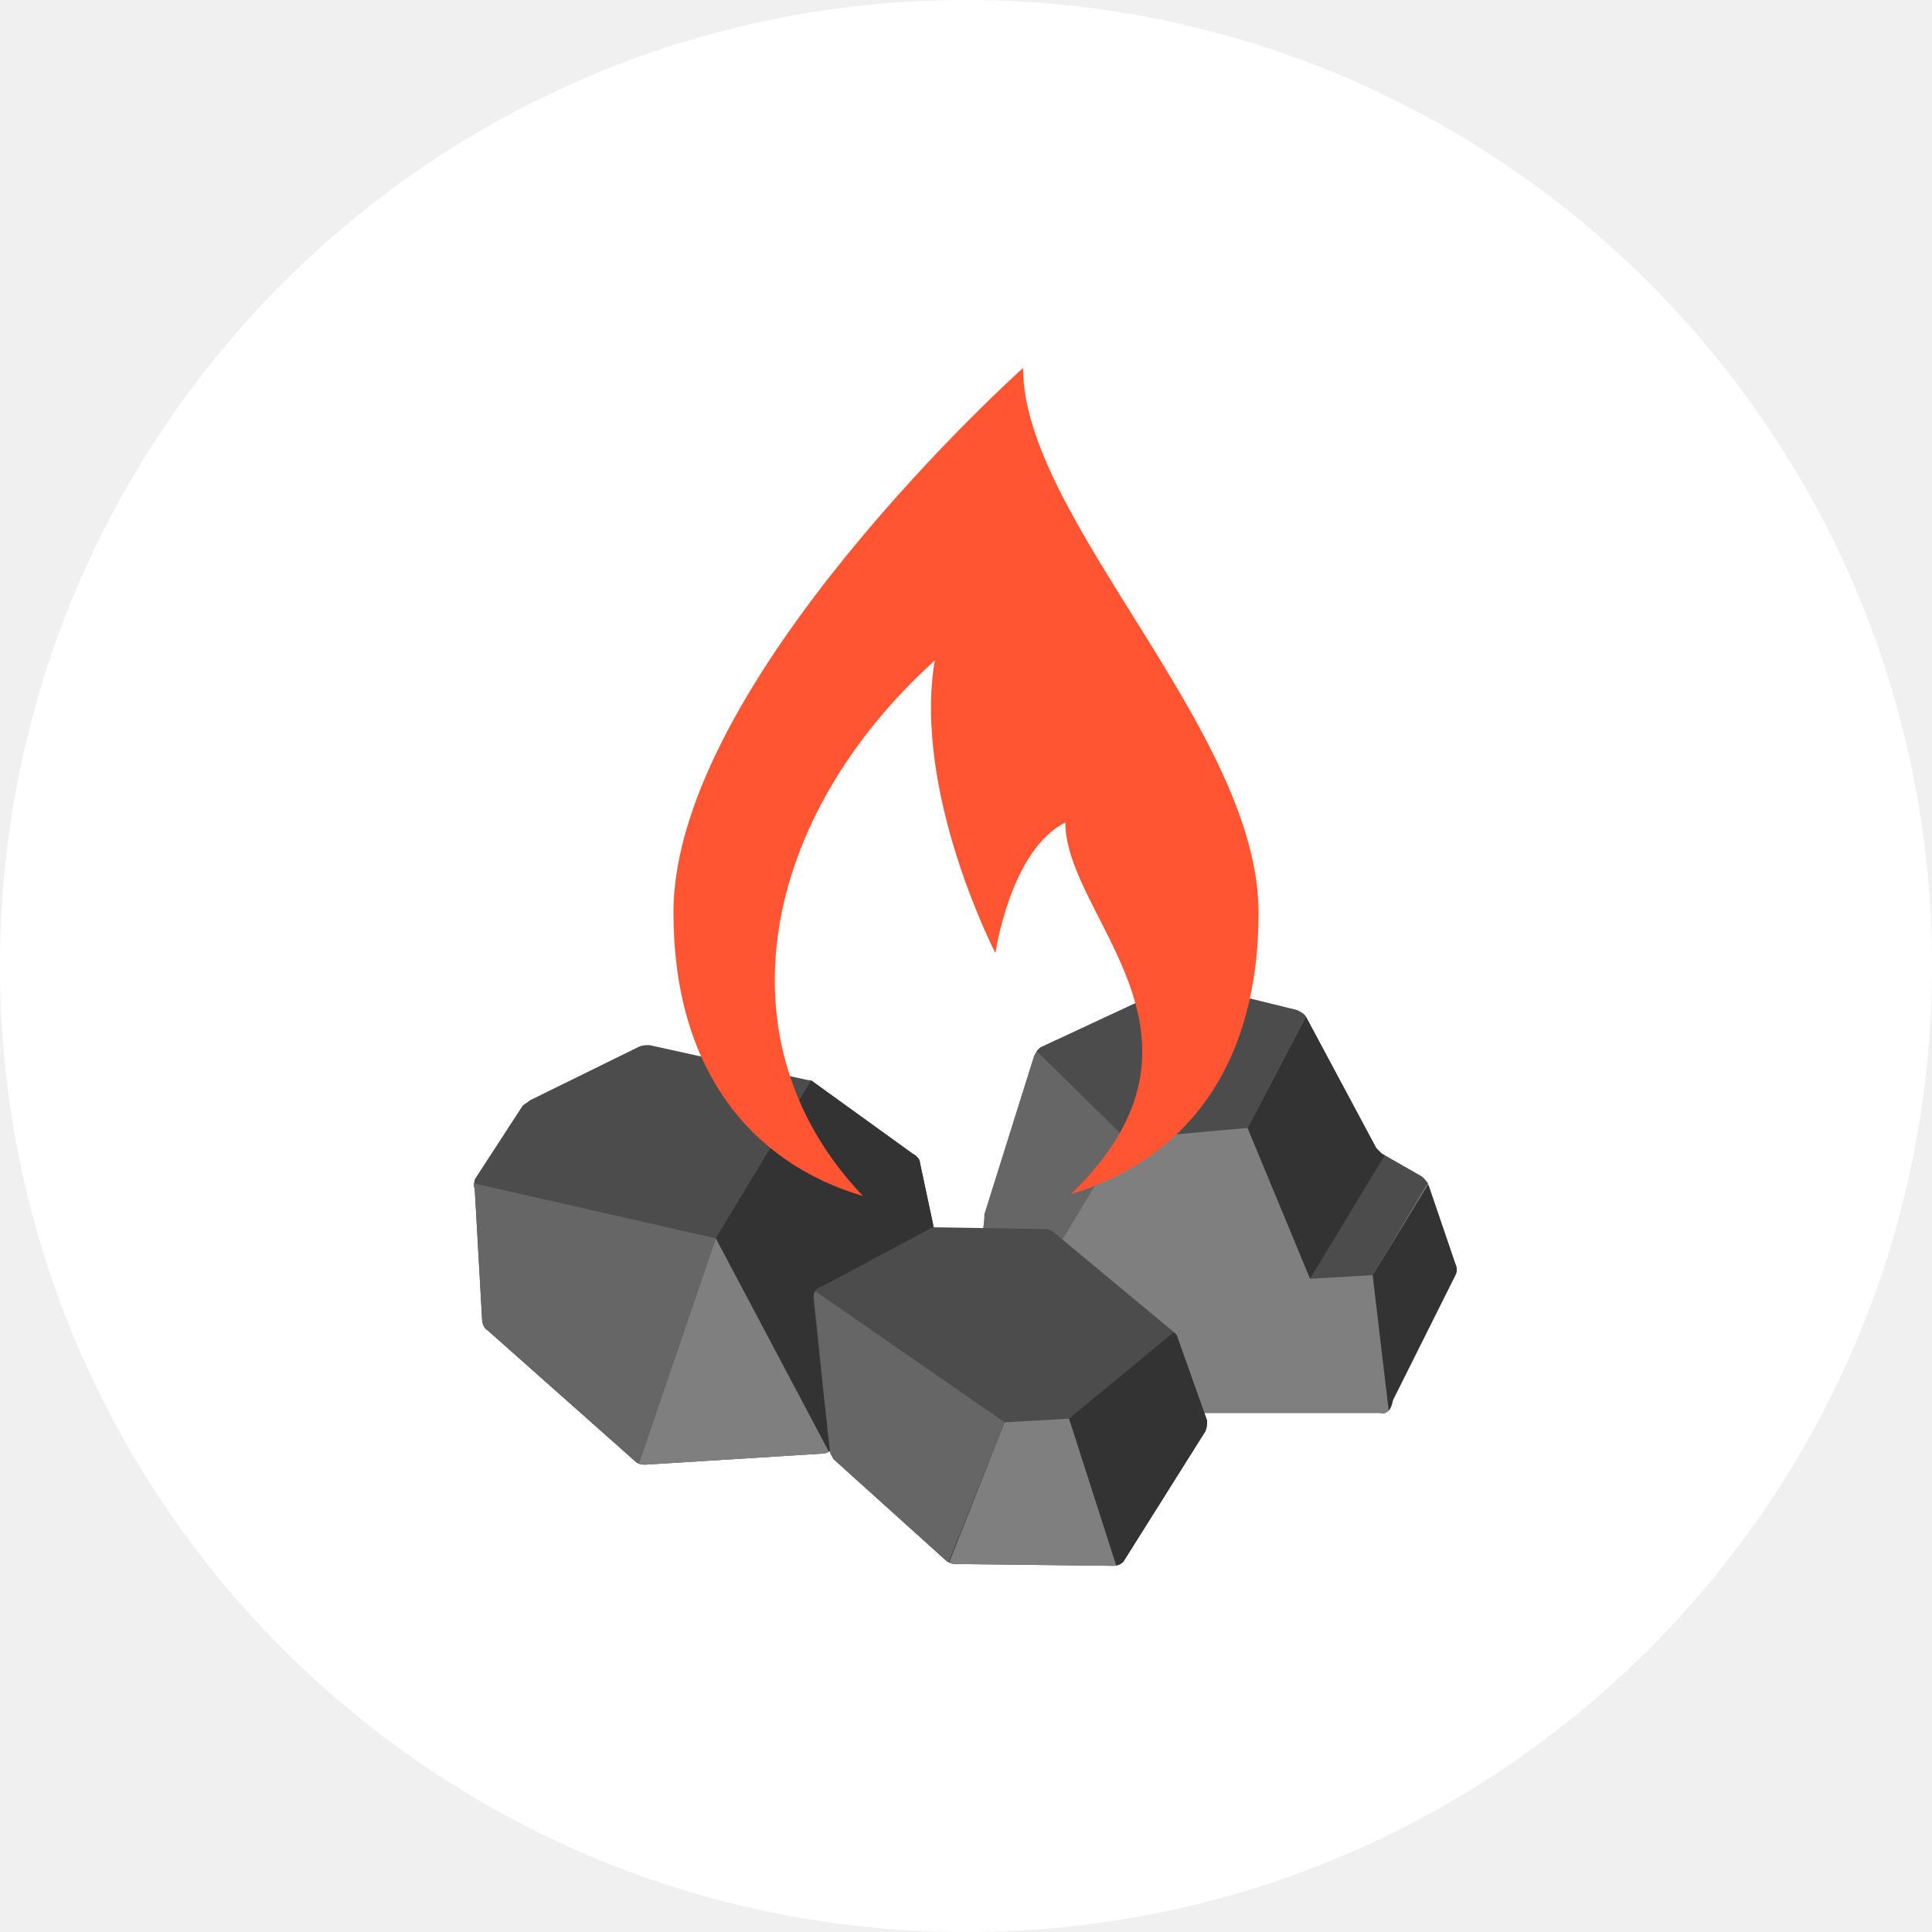
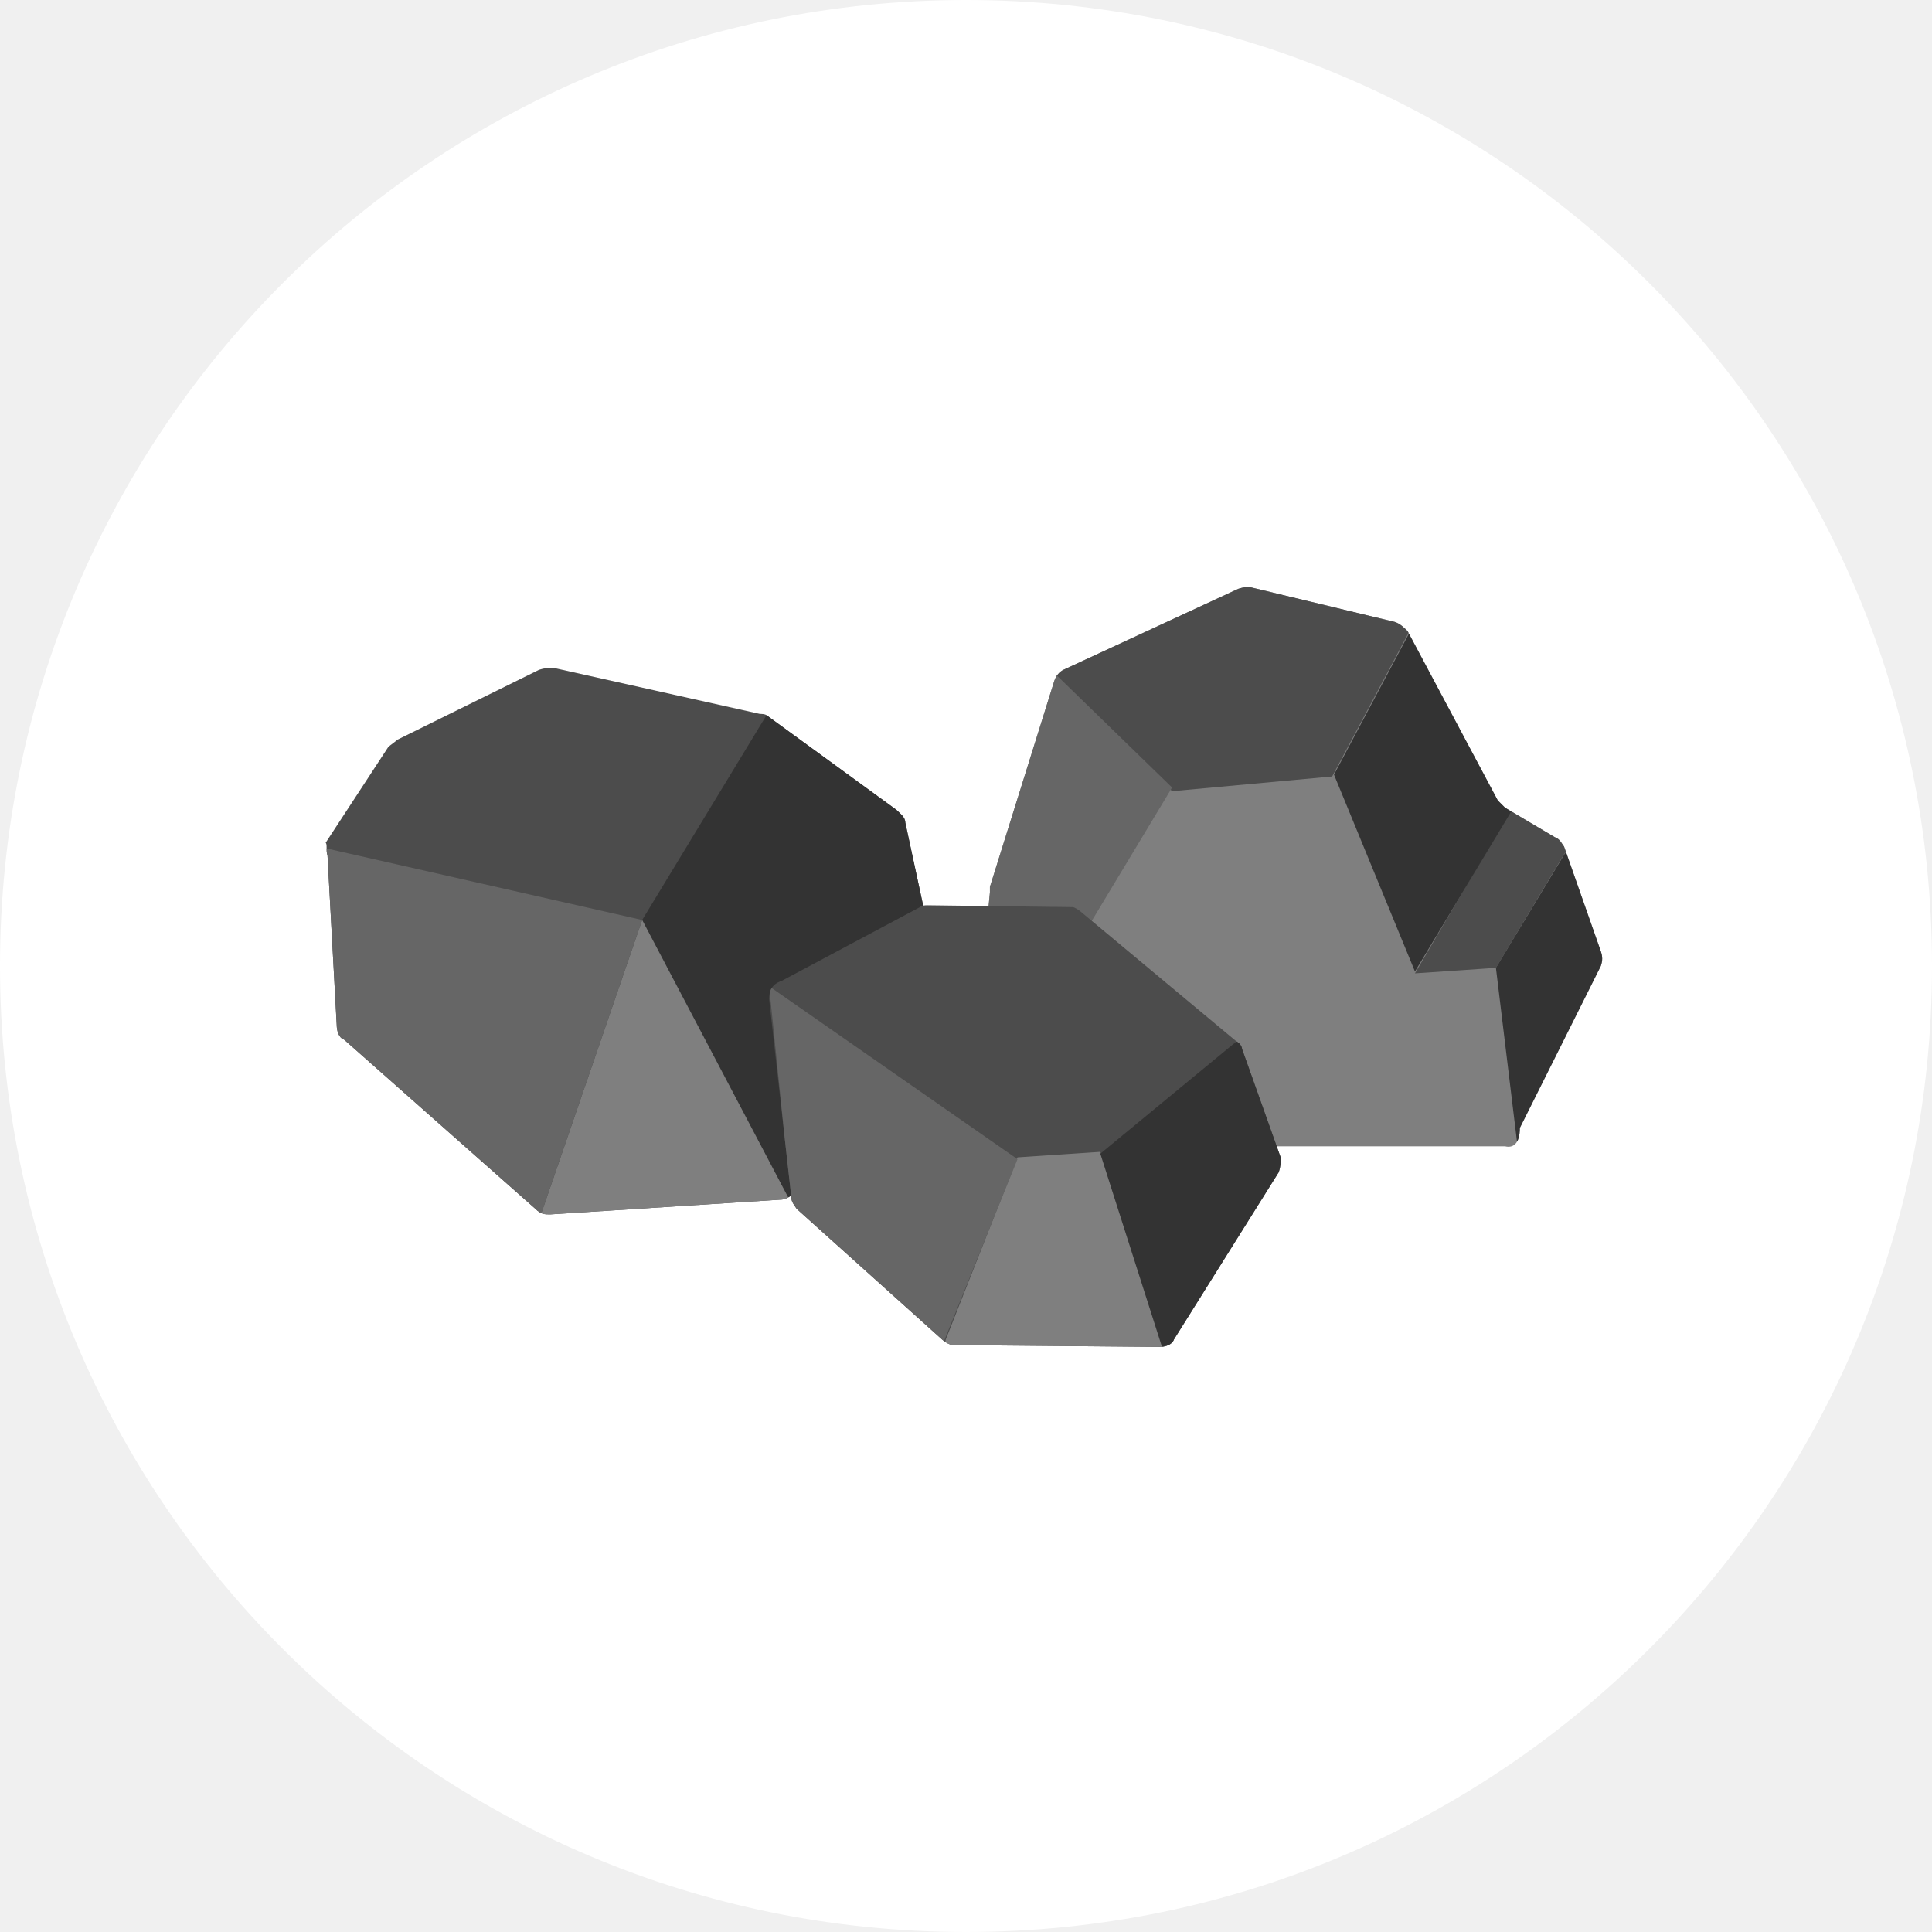
<svg xmlns="http://www.w3.org/2000/svg" xmlns:xlink="http://www.w3.org/1999/xlink" version="1.1" id="icon_1_" x="0px" y="0px" viewBox="0 0 105 105" style="enable-background:new 0 0 105 105;" xml:space="preserve">
  <style type="text/css">
	.st0{fill:#FFFFFF;}
	.st1{fill:#7F7F7F;}
	.st2{clip-path:url(#SVGID_2_);fill:#4C4C4C;}
	.st3{clip-path:url(#SVGID_4_);fill:#333333;}
	.st4{clip-path:url(#SVGID_6_);fill:#4C4C4C;}
	.st5{clip-path:url(#SVGID_8_);fill:#666666;}
	.st6{clip-path:url(#SVGID_10_);fill:#333333;}
	.st7{fill:#4C4C4C;}
	.st8{clip-path:url(#SVGID_12_);fill:#333333;}
	.st9{clip-path:url(#SVGID_14_);fill:#7F7F7F;}
	.st10{clip-path:url(#SVGID_16_);fill:#666666;}
	.st11{clip-path:url(#SVGID_18_);fill:#7F7F7F;}
	.st12{clip-path:url(#SVGID_20_);fill:#333333;}
	.st13{clip-path:url(#SVGID_22_);fill:#666666;}
- 	.st14{fill:#FF5533;}
</style>
  <circle id="ellipse" class="st0" cx="52.5" cy="52.5" r="52.5" />
  <g>
-     <path id="Path_159_1_" class="st1" d="M75,76.8H59.1c-0.2,0-0.4-0.1-0.5-0.2l-5.3-4.9C53.1,71.5,53,71.3,53,71l0.5-4.8   c0-0.1,0-0.1,0-0.2l2.7-8.6c0.1-0.2,0.2-0.4,0.4-0.5l7.3-3.4c0.2-0.1,0.4-0.1,0.5-0.1l6.1,1.5c0.2,0.1,0.4,0.2,0.5,0.4l3.8,7.1   c0.1,0.1,0.2,0.2,0.3,0.3l2.1,1.2c0.2,0.1,0.3,0.3,0.4,0.4l1.5,4.4c0.1,0.2,0.1,0.4,0,0.6l-3.4,6.8C75.6,76.7,75.3,76.9,75,76.8z" />
+     <path id="Path_159_1_" class="st1" d="M81.8,62.3H61.1c-0.3,0-0.5-0.1-0.6-0.3l-6.9-6.4c-0.3-0.3-0.4-0.5-0.4-0.9l0.6-6.2   c0-0.1,0-0.1,0-0.3l3.5-11.2c0.1-0.3,0.3-0.5,0.5-0.6l9.5-4.4c0.3-0.1,0.5-0.1,0.6-0.1l7.9,1.9c0.3,0.1,0.5,0.3,0.7,0.5l4.9,9.2   c0.1,0.1,0.3,0.3,0.4,0.4l2.7,1.6c0.3,0.1,0.4,0.4,0.5,0.5l2,5.7c0.1,0.3,0.1,0.5,0,0.8l-4.4,8.8C82.6,62.2,82.2,62.4,81.8,62.3z" />
    <g>
      <g>
-         <defs>
-           <path id="SVGID_1_" d="M75,76.8H59.1c-0.2,0-0.4-0.1-0.5-0.2l-5.3-4.9C53.1,71.5,53,71.3,53,71l0.5-4.8c0-0.1,0-0.1,0-0.2      l2.7-8.6c0.1-0.2,0.2-0.4,0.4-0.5l7.3-3.4c0.2-0.1,0.4-0.1,0.5-0.1l6.1,1.5c0.2,0.1,0.4,0.2,0.5,0.4l3.8,7.1      c0.1,0.1,0.2,0.2,0.3,0.3l2.1,1.2c0.2,0.1,0.3,0.3,0.4,0.4l1.5,4.4c0.1,0.2,0.1,0.4,0,0.6l-3.4,6.8C75.6,76.7,75.3,76.9,75,76.8      z" />
-         </defs>
-         <clipPath id="SVGID_2_">
-           <use xlink:href="#SVGID_1_" style="overflow:visible;" />
-         </clipPath>
-         <path id="Path_160_1_" class="st2" d="M77.6,64.3l-3,5l-3.4,0.2l3.9-6.7l1.9-2.9l2.2,0.9L77.6,64.3z" />
+         <g>
+           <defs>
+             <path id="SVGID_1_" d="M81.8,62.3H61.1c-0.3,0-0.5-0.1-0.6-0.3l-6.9-6.4c-0.3-0.3-0.4-0.5-0.4-0.9l0.6-6.2c0-0.1,0-0.1,0-0.3       l3.5-11.2c0.1-0.3,0.3-0.5,0.5-0.6l9.5-4.4c0.3-0.1,0.5-0.1,0.6-0.1l7.9,1.9c0.3,0.1,0.5,0.3,0.7,0.5l4.9,9.2       c0.1,0.1,0.3,0.3,0.4,0.4l2.7,1.6c0.3,0.1,0.4,0.4,0.5,0.5l2,5.7c0.1,0.3,0.1,0.5,0,0.8l-4.4,8.8       C82.6,62.2,82.2,62.4,81.8,62.3z" />
+           </defs>
+           <clipPath id="SVGID_2_">
+             <use xlink:href="#SVGID_1_" style="overflow:visible;" />
+           </clipPath>
+           <path id="Path_160_1_" class="st2" d="M85.2,46.1l-3.9,6.5l-4.4,0.3l5.1-8.7l2.5-3.8l2.9,1.2L85.2,46.1z" />
+         </g>
      </g>
      <g>
-         <defs>
-           <path id="SVGID_3_" d="M75,76.8H59.1c-0.2,0-0.4-0.1-0.5-0.2l-5.3-4.9C53.1,71.5,53,71.3,53,71l0.5-4.8c0-0.1,0-0.1,0-0.2      l2.7-8.6c0.1-0.2,0.2-0.4,0.4-0.5l7.3-3.4c0.2-0.1,0.4-0.1,0.5-0.1l6.1,1.5c0.2,0.1,0.4,0.2,0.5,0.4l3.8,7.1      c0.1,0.1,0.2,0.2,0.3,0.3l2.1,1.2c0.2,0.1,0.3,0.3,0.4,0.4l1.5,4.4c0.1,0.2,0.1,0.4,0,0.6l-3.4,6.8C75.6,76.7,75.3,76.9,75,76.8      z" />
-         </defs>
-         <clipPath id="SVGID_4_">
-           <use xlink:href="#SVGID_3_" style="overflow:visible;" />
-         </clipPath>
-         <path id="Path_161_1_" class="st3" d="M71.2,69.5l-3.4-8.2l3.2-6.1l2.2-1.4l3.5,6.6L71.2,69.5z" />
+         <g>
+           <defs>
+             <path id="SVGID_3_" d="M81.8,62.3H61.1c-0.3,0-0.5-0.1-0.6-0.3l-6.9-6.4c-0.3-0.3-0.4-0.5-0.4-0.9l0.6-6.2c0-0.1,0-0.1,0-0.3       l3.5-11.2c0.1-0.3,0.3-0.5,0.5-0.6l9.5-4.4c0.3-0.1,0.5-0.1,0.6-0.1l7.9,1.9c0.3,0.1,0.5,0.3,0.7,0.5l4.9,9.2       c0.1,0.1,0.3,0.3,0.4,0.4l2.7,1.6c0.3,0.1,0.4,0.4,0.5,0.5l2,5.7c0.1,0.3,0.1,0.5,0,0.8l-4.4,8.8       C82.6,62.2,82.2,62.4,81.8,62.3z" />
+           </defs>
+           <clipPath id="SVGID_4_">
+             <use xlink:href="#SVGID_3_" style="overflow:visible;" />
+           </clipPath>
+           <path id="Path_161_1_" class="st3" d="M76.9,52.8l-4.4-10.7l4.2-7.9l2.9-1.8L84,41L76.9,52.8z" />
+         </g>
      </g>
      <g>
-         <defs>
-           <path id="SVGID_5_" d="M75,76.8H59.1c-0.2,0-0.4-0.1-0.5-0.2l-5.3-4.9C53.1,71.5,53,71.3,53,71l0.5-4.8c0-0.1,0-0.1,0-0.2      l2.7-8.6c0.1-0.2,0.2-0.4,0.4-0.5l7.3-3.4c0.2-0.1,0.4-0.1,0.5-0.1l6.1,1.5c0.2,0.1,0.4,0.2,0.5,0.4l3.8,7.1      c0.1,0.1,0.2,0.2,0.3,0.3l2.1,1.2c0.2,0.1,0.3,0.3,0.4,0.4l1.5,4.4c0.1,0.2,0.1,0.4,0,0.6l-3.4,6.8C75.6,76.7,75.3,76.9,75,76.8      z" />
-         </defs>
-         <clipPath id="SVGID_6_">
-           <use xlink:href="#SVGID_5_" style="overflow:visible;" />
-         </clipPath>
-         <path id="Path_162_1_" class="st4" d="M67.8,61.3l-6.7,0.6l-4.8-4.7l-2.8-2.8l10.7-3.6l5.5,0.6l2.4,3L71,55.2L67.8,61.3z" />
+         <g>
+           <defs>
+             <path id="SVGID_5_" d="M81.8,62.3H61.1c-0.3,0-0.5-0.1-0.6-0.3l-6.9-6.4c-0.3-0.3-0.4-0.5-0.4-0.9l0.6-6.2c0-0.1,0-0.1,0-0.3       l3.5-11.2c0.1-0.3,0.3-0.5,0.5-0.6l9.5-4.4c0.3-0.1,0.5-0.1,0.6-0.1l7.9,1.9c0.3,0.1,0.5,0.3,0.7,0.5l4.9,9.2       c0.1,0.1,0.3,0.3,0.4,0.4l2.7,1.6c0.3,0.1,0.4,0.4,0.5,0.5l2,5.7c0.1,0.3,0.1,0.5,0,0.8l-4.4,8.8       C82.6,62.2,82.2,62.4,81.8,62.3z" />
+           </defs>
+           <clipPath id="SVGID_6_">
+             <use xlink:href="#SVGID_5_" style="overflow:visible;" />
+           </clipPath>
+           <path id="Path_162_1_" class="st4" d="M72.4,42.2l-8.7,0.8l-6.2-6.1l-3.6-3.6l13.9-4.7l7.1,0.8l3.1,3.9l-1.4,1L72.4,42.2z" />
+         </g>
      </g>
      <g>
-         <defs>
-           <path id="SVGID_7_" d="M75,76.8H59.1c-0.2,0-0.4-0.1-0.5-0.2l-5.3-4.9C53.1,71.5,53,71.3,53,71l0.5-4.8c0-0.1,0-0.1,0-0.2      l2.7-8.6c0.1-0.2,0.2-0.4,0.4-0.5l7.3-3.4c0.2-0.1,0.4-0.1,0.5-0.1l6.1,1.5c0.2,0.1,0.4,0.2,0.5,0.4l3.8,7.1      c0.1,0.1,0.2,0.2,0.3,0.3l2.1,1.2c0.2,0.1,0.3,0.3,0.4,0.4l1.5,4.4c0.1,0.2,0.1,0.4,0,0.6l-3.4,6.8C75.6,76.7,75.3,76.9,75,76.8      z" />
-         </defs>
-         <clipPath id="SVGID_8_">
-           <use xlink:href="#SVGID_7_" style="overflow:visible;" />
-         </clipPath>
-         <path id="Path_163_1_" class="st5" d="M61.1,61.8L57,68.6l1.8,8.3L53,71.5l-2.2-10.3l4.8-4.8L61.1,61.8z" />
+         <g>
+           <defs>
+             <path id="SVGID_7_" d="M81.8,62.3H61.1c-0.3,0-0.5-0.1-0.6-0.3l-6.9-6.4c-0.3-0.3-0.4-0.5-0.4-0.9l0.6-6.2c0-0.1,0-0.1,0-0.3       l3.5-11.2c0.1-0.3,0.3-0.5,0.5-0.6l9.5-4.4c0.3-0.1,0.5-0.1,0.6-0.1l7.9,1.9c0.3,0.1,0.5,0.3,0.7,0.5l4.9,9.2       c0.1,0.1,0.3,0.3,0.4,0.4l2.7,1.6c0.3,0.1,0.4,0.4,0.5,0.5l2,5.7c0.1,0.3,0.1,0.5,0,0.8l-4.4,8.8       C82.6,62.2,82.2,62.4,81.8,62.3z" />
+           </defs>
+           <clipPath id="SVGID_8_">
+             <use xlink:href="#SVGID_7_" style="overflow:visible;" />
+           </clipPath>
+           <path id="Path_163_1_" class="st5" d="M63.7,42.8l-5.3,8.8l2.3,10.8l-7.5-7L50.3,42l6.2-6.2L63.7,42.8z" />
+         </g>
      </g>
      <g>
-         <defs>
-           <path id="SVGID_9_" d="M75,76.8H59.1c-0.2,0-0.4-0.1-0.5-0.2l-5.3-4.9C53.1,71.5,53,71.3,53,71l0.5-4.8c0-0.1,0-0.1,0-0.2      l2.7-8.6c0.1-0.2,0.2-0.4,0.4-0.5l7.3-3.4c0.2-0.1,0.4-0.1,0.5-0.1l6.1,1.5c0.2,0.1,0.4,0.2,0.5,0.4l3.8,7.1      c0.1,0.1,0.2,0.2,0.3,0.3l2.1,1.2c0.2,0.1,0.3,0.3,0.4,0.4l1.5,4.4c0.1,0.2,0.1,0.4,0,0.6l-3.4,6.8C75.6,76.7,75.3,76.9,75,76.8      z" />
-         </defs>
-         <clipPath id="SVGID_10_">
-           <use xlink:href="#SVGID_9_" style="overflow:visible;" />
-         </clipPath>
-         <path id="Path_164_1_" class="st6" d="M74.6,69.3l0.9,7.6l2.8,1.6l4.7-7.3l-2.9-6.8h-2.5L74.6,69.3z" />
+         <g>
+           <defs>
+             <path id="SVGID_9_" d="M81.8,62.3H61.1c-0.3,0-0.5-0.1-0.6-0.3l-6.9-6.4c-0.3-0.3-0.4-0.5-0.4-0.9l0.6-6.2c0-0.1,0-0.1,0-0.3       l3.5-11.2c0.1-0.3,0.3-0.5,0.5-0.6l9.5-4.4c0.3-0.1,0.5-0.1,0.6-0.1l7.9,1.9c0.3,0.1,0.5,0.3,0.7,0.5l4.9,9.2       c0.1,0.1,0.3,0.3,0.4,0.4l2.7,1.6c0.3,0.1,0.4,0.4,0.5,0.5l2,5.7c0.1,0.3,0.1,0.5,0,0.8l-4.4,8.8       C82.6,62.2,82.2,62.4,81.8,62.3z" />
+           </defs>
+           <clipPath id="SVGID_10_">
+             <use xlink:href="#SVGID_9_" style="overflow:visible;" />
+           </clipPath>
+           <path id="Path_164_1_" class="st6" d="M81.3,52.6l1.2,9.9l3.6,2.1l6.1-9.5l-3.8-8.8h-3.3L81.3,52.6z" />
+         </g>
      </g>
    </g>
-     <path id="Path_166_1_" class="st7" d="M25.8,64.6l0.4,7.1c0,0.2,0.1,0.5,0.3,0.6l8,7.1c0.2,0.2,0.4,0.2,0.6,0.2l9.6-0.6   c0.3,0,0.5-0.2,0.7-0.4l5.8-8.6c0.1-0.2,0.2-0.4,0.1-0.7L50,63.2c0-0.2-0.2-0.4-0.4-0.5l-5.4-3.9c-0.1-0.1-0.2-0.1-0.3-0.1   l-8.6-1.9c-0.2,0-0.4,0-0.6,0.1l-5.9,2.9c-0.1,0.1-0.3,0.2-0.4,0.3l-2.6,4C25.8,64.2,25.7,64.4,25.8,64.6L25.8,64.6z" />
+     <path id="Path_166_1_" class="st7" d="M17.8,46.5l0.5,9.2c0,0.3,0.1,0.7,0.4,0.8l10.4,9.2c0.3,0.3,0.5,0.3,0.8,0.3l12.5-0.8   c0.4,0,0.7-0.3,0.9-0.5l7.5-11.2c0.1-0.3,0.3-0.5,0.1-0.9l-1.7-7.9c0-0.3-0.3-0.5-0.5-0.7l-7-5.1c-0.1-0.1-0.3-0.1-0.4-0.1   l-11.2-2.5c-0.3,0-0.5,0-0.8,0.1l-7.7,3.8c-0.1,0.1-0.4,0.3-0.5,0.4l-3.4,5.2C17.8,45.9,17.7,46.2,17.8,46.5L17.8,46.5z" />
    <g>
      <g>
-         <defs>
-           <path id="SVGID_11_" d="M25.8,64.6l0.4,7.1c0,0.2,0.1,0.5,0.3,0.6l8,7.1c0.2,0.2,0.4,0.2,0.6,0.2l9.6-0.6c0.3,0,0.5-0.2,0.7-0.4      l5.8-8.6c0.1-0.2,0.2-0.4,0.1-0.7L50,63.2c0-0.2-0.2-0.4-0.4-0.5l-5.4-3.9c-0.1-0.1-0.2-0.1-0.3-0.1l-8.6-1.9      c-0.2,0-0.4,0-0.6,0.1l-5.9,2.9c-0.1,0.1-0.3,0.2-0.4,0.3l-2.6,4C25.8,64.2,25.7,64.4,25.8,64.6L25.8,64.6z" />
-         </defs>
-         <clipPath id="SVGID_12_">
-           <use xlink:href="#SVGID_11_" style="overflow:visible;" />
-         </clipPath>
-         <path id="Path_167_1_" class="st8" d="M45.1,79l-6.2-11.7l5.2-8.6l8.8-4.2L55,69.9l-3.3,11.3L45.1,79z" />
+         <g>
+           <defs>
+             <path id="SVGID_11_" d="M17.8,46.5l0.5,9.2c0,0.3,0.1,0.7,0.4,0.8l10.4,9.2c0.3,0.3,0.5,0.3,0.8,0.3l12.5-0.8       c0.4,0,0.7-0.3,0.9-0.5l7.5-11.2c0.1-0.3,0.3-0.5,0.1-0.9l-1.7-7.9c0-0.3-0.3-0.5-0.5-0.7l-7-5.1c-0.1-0.1-0.3-0.1-0.4-0.1       l-11.2-2.5c-0.3,0-0.5,0-0.8,0.1l-7.7,3.8c-0.1,0.1-0.4,0.3-0.5,0.4l-3.4,5.2C17.8,45.9,17.7,46.2,17.8,46.5L17.8,46.5z" />
+           </defs>
+           <clipPath id="SVGID_12_">
+             <use xlink:href="#SVGID_11_" style="overflow:visible;" />
+           </clipPath>
+           <path id="Path_167_1_" class="st8" d="M42.9,65.2L34.9,50l6.8-11.2l11.4-5.5l2.7,20L51.5,68L42.9,65.2z" />
+         </g>
      </g>
      <g>
-         <defs>
-           <path id="SVGID_13_" d="M25.8,64.6l0.4,7.1c0,0.2,0.1,0.5,0.3,0.6l8,7.1c0.2,0.2,0.4,0.2,0.6,0.2l9.6-0.6c0.3,0,0.5-0.2,0.7-0.4      l5.8-8.6c0.1-0.2,0.2-0.4,0.1-0.7L50,63.2c0-0.2-0.2-0.4-0.4-0.5l-5.4-3.9c-0.1-0.1-0.2-0.1-0.3-0.1l-8.6-1.9      c-0.2,0-0.4,0-0.6,0.1l-5.9,2.9c-0.1,0.1-0.3,0.2-0.4,0.3l-2.6,4C25.8,64.2,25.7,64.4,25.8,64.6L25.8,64.6z" />
-         </defs>
-         <clipPath id="SVGID_14_">
-           <use xlink:href="#SVGID_13_" style="overflow:visible;" />
-         </clipPath>
-         <path id="Path_168_1_" class="st9" d="M38.9,67.3l-4.2,12.3l6,3.6l4.4-4.2L38.9,67.3z" />
+         <g>
+           <defs>
+             <path id="SVGID_13_" d="M17.8,46.5l0.5,9.2c0,0.3,0.1,0.7,0.4,0.8l10.4,9.2c0.3,0.3,0.5,0.3,0.8,0.3l12.5-0.8       c0.4,0,0.7-0.3,0.9-0.5l7.5-11.2c0.1-0.3,0.3-0.5,0.1-0.9l-1.7-7.9c0-0.3-0.3-0.5-0.5-0.7l-7-5.1c-0.1-0.1-0.3-0.1-0.4-0.1       l-11.2-2.5c-0.3,0-0.5,0-0.8,0.1l-7.7,3.8c-0.1,0.1-0.4,0.3-0.5,0.4l-3.4,5.2C17.8,45.9,17.7,46.2,17.8,46.5L17.8,46.5z" />
+           </defs>
+           <clipPath id="SVGID_14_">
+             <use xlink:href="#SVGID_13_" style="overflow:visible;" />
+           </clipPath>
+           <path id="Path_168_1_" class="st9" d="M34.9,50l-5.5,16l7.8,4.7l5.7-5.5L34.9,50z" />
+         </g>
      </g>
      <g>
-         <defs>
-           <path id="SVGID_15_" d="M25.8,64.6l0.4,7.1c0,0.2,0.1,0.5,0.3,0.6l8,7.1c0.2,0.2,0.4,0.2,0.6,0.2l9.6-0.6c0.3,0,0.5-0.2,0.7-0.4      l5.8-8.6c0.1-0.2,0.2-0.4,0.1-0.7L50,63.2c0-0.2-0.2-0.4-0.4-0.5l-5.4-3.9c-0.1-0.1-0.2-0.1-0.3-0.1l-8.6-1.9      c-0.2,0-0.4,0-0.6,0.1l-5.9,2.9c-0.1,0.1-0.3,0.2-0.4,0.3l-2.6,4C25.8,64.2,25.7,64.4,25.8,64.6L25.8,64.6z" />
-         </defs>
-         <clipPath id="SVGID_16_">
-           <use xlink:href="#SVGID_15_" style="overflow:visible;" />
-         </clipPath>
-         <path id="Path_169_1_" class="st10" d="M25.7,64.3l13.2,3l-4.2,12.3l-4.9,2.7L24.5,72L23,64.2L25.7,64.3z" />
+         <g>
+           <defs>
+             <path id="SVGID_15_" d="M17.8,46.5l0.5,9.2c0,0.3,0.1,0.7,0.4,0.8l10.4,9.2c0.3,0.3,0.5,0.3,0.8,0.3l12.5-0.8       c0.4,0,0.7-0.3,0.9-0.5l7.5-11.2c0.1-0.3,0.3-0.5,0.1-0.9l-1.7-7.9c0-0.3-0.3-0.5-0.5-0.7l-7-5.1c-0.1-0.1-0.3-0.1-0.4-0.1       l-11.2-2.5c-0.3,0-0.5,0-0.8,0.1l-7.7,3.8c-0.1,0.1-0.4,0.3-0.5,0.4l-3.4,5.2C17.8,45.9,17.7,46.2,17.8,46.5L17.8,46.5z" />
+           </defs>
+           <clipPath id="SVGID_16_">
+             <use xlink:href="#SVGID_15_" style="overflow:visible;" />
+           </clipPath>
+           <path id="Path_169_1_" class="st10" d="M17.7,46.1L34.9,50l-5.5,16L23,69.5l-6.9-13.4l-1.9-10.1L17.7,46.1z" />
+         </g>
      </g>
    </g>
-     <path id="Path_171_1_" class="st7" d="M44.2,70.6l0.9,8.2c0,0.2,0.1,0.3,0.2,0.5l6.1,5.5c0.1,0.1,0.3,0.2,0.5,0.2l8.6,0.1   c0.2,0,0.5-0.1,0.6-0.3l4.4-7c0.1-0.2,0.1-0.4,0.1-0.6L64,72.7c0-0.1-0.1-0.2-0.2-0.3L57.3,67c-0.1-0.1-0.3-0.2-0.4-0.2l-6.1-0.1   c-0.1,0-0.2,0-0.3,0.1l-5.8,3.1C44.3,70,44.2,70.3,44.2,70.6L44.2,70.6z" />
+     <path id="Path_171_1_" class="st7" d="M41.8,54.3l1.2,10.7c0,0.3,0.1,0.4,0.3,0.7l7.9,7.1c0.1,0.1,0.4,0.3,0.6,0.3l11.2,0.1   c0.3,0,0.7-0.1,0.8-0.4l5.7-9.1c0.1-0.3,0.1-0.5,0.1-0.8L67.5,57c0-0.1-0.1-0.3-0.3-0.4l-8.4-7c-0.1-0.1-0.4-0.3-0.5-0.3l-7.9-0.1   c-0.1,0-0.3,0-0.4,0.1l-7.5,4C41.9,53.5,41.8,53.9,41.8,54.3L41.8,54.3z" />
    <g>
      <g>
-         <defs>
-           <path id="SVGID_17_" d="M44.2,70.6l0.9,8.2c0,0.2,0.1,0.3,0.2,0.5l6.1,5.5c0.1,0.1,0.3,0.2,0.5,0.2l8.6,0.1      c0.2,0,0.5-0.1,0.6-0.3l4.4-7c0.1-0.2,0.1-0.4,0.1-0.6L64,72.7c0-0.1-0.1-0.2-0.2-0.3L57.3,67c-0.1-0.1-0.3-0.2-0.4-0.2      l-6.1-0.1c-0.1,0-0.2,0-0.3,0.1l-5.8,3.1C44.3,70,44.2,70.3,44.2,70.6L44.2,70.6z" />
-         </defs>
-         <clipPath id="SVGID_18_">
-           <use xlink:href="#SVGID_17_" style="overflow:visible;" />
-         </clipPath>
-         <path id="Path_172_1_" class="st11" d="M51.6,84.9l3-7.6l3.5-0.2l2.8,7.9l1.6,6.5l-11.9-1.8L51.6,84.9z" />
+         <g>
+           <defs>
+             <path id="SVGID_17_" d="M41.8,54.3l1.2,10.7c0,0.3,0.1,0.4,0.3,0.7l7.9,7.1c0.1,0.1,0.4,0.3,0.6,0.3l11.2,0.1       c0.3,0,0.7-0.1,0.8-0.4l5.7-9.1c0.1-0.3,0.1-0.5,0.1-0.8L67.5,57c0-0.1-0.1-0.3-0.3-0.4l-8.4-7c-0.1-0.1-0.4-0.3-0.5-0.3       l-7.9-0.1c-0.1,0-0.3,0-0.4,0.1l-7.5,4C41.9,53.5,41.8,53.9,41.8,54.3L41.8,54.3z" />
+           </defs>
+           <clipPath id="SVGID_18_">
+             <use xlink:href="#SVGID_17_" style="overflow:visible;" />
+           </clipPath>
+           <path id="Path_172_1_" class="st11" d="M51.4,72.8l3.9-9.9l4.5-0.3L63.5,73l2.1,8.4l-15.5-2.3L51.4,72.8z" />
+         </g>
      </g>
      <g>
-         <defs>
-           <path id="SVGID_19_" d="M44.2,70.6l0.9,8.2c0,0.2,0.1,0.3,0.2,0.5l6.1,5.5c0.1,0.1,0.3,0.2,0.5,0.2l8.6,0.1      c0.2,0,0.5-0.1,0.6-0.3l4.4-7c0.1-0.2,0.1-0.4,0.1-0.6L64,72.7c0-0.1-0.1-0.2-0.2-0.3L57.3,67c-0.1-0.1-0.3-0.2-0.4-0.2      l-6.1-0.1c-0.1,0-0.2,0-0.3,0.1l-5.8,3.1C44.3,70,44.2,70.3,44.2,70.6L44.2,70.6z" />
-         </defs>
-         <clipPath id="SVGID_20_">
-           <use xlink:href="#SVGID_19_" style="overflow:visible;" />
-         </clipPath>
-         <path id="Path_173_1_" class="st12" d="M58.1,77.1l5.7-4.7l3.8,0.5l0.8,9L61.6,88L58.1,77.1z" />
+         <g>
+           <defs>
+             <path id="SVGID_19_" d="M41.8,54.3l1.2,10.7c0,0.3,0.1,0.4,0.3,0.7l7.9,7.1c0.1,0.1,0.4,0.3,0.6,0.3l11.2,0.1       c0.3,0,0.7-0.1,0.8-0.4l5.7-9.1c0.1-0.3,0.1-0.5,0.1-0.8L67.5,57c0-0.1-0.1-0.3-0.3-0.4l-8.4-7c-0.1-0.1-0.4-0.3-0.5-0.3       l-7.9-0.1c-0.1,0-0.3,0-0.4,0.1l-7.5,4C41.9,53.5,41.8,53.9,41.8,54.3L41.8,54.3z" />
+           </defs>
+           <clipPath id="SVGID_20_">
+             <use xlink:href="#SVGID_19_" style="overflow:visible;" />
+           </clipPath>
+           <path id="Path_173_1_" class="st12" d="M59.8,62.7l7.4-6.1l4.9,0.6l1,11.7l-8.8,7.9L59.8,62.7z" />
+         </g>
      </g>
      <g>
-         <defs>
-           <path id="SVGID_21_" d="M44.2,70.6l0.9,8.2c0,0.2,0.1,0.3,0.2,0.5l6.1,5.5c0.1,0.1,0.3,0.2,0.5,0.2l8.6,0.1      c0.2,0,0.5-0.1,0.6-0.3l4.4-7c0.1-0.2,0.1-0.4,0.1-0.6L64,72.7c0-0.1-0.1-0.2-0.2-0.3L57.3,67c-0.1-0.1-0.3-0.2-0.4-0.2      l-6.1-0.1c-0.1,0-0.2,0-0.3,0.1l-5.8,3.1C44.3,70,44.2,70.3,44.2,70.6L44.2,70.6z" />
-         </defs>
-         <clipPath id="SVGID_22_">
-           <use xlink:href="#SVGID_21_" style="overflow:visible;" />
-         </clipPath>
-         <path id="Path_174_1_" class="st13" d="M54.6,77.3l-10.4-7.2l0.9,9l0.6,3.8l5.5,3.5l0.3-1.4L54.6,77.3z" />
+         <g>
+           <defs>
+             <path id="SVGID_21_" d="M41.8,54.3l1.2,10.7c0,0.3,0.1,0.4,0.3,0.7l7.9,7.1c0.1,0.1,0.4,0.3,0.6,0.3l11.2,0.1       c0.3,0,0.7-0.1,0.8-0.4l5.7-9.1c0.1-0.3,0.1-0.5,0.1-0.8L67.5,57c0-0.1-0.1-0.3-0.3-0.4l-8.4-7c-0.1-0.1-0.4-0.3-0.5-0.3       l-7.9-0.1c-0.1,0-0.3,0-0.4,0.1l-7.5,4C41.9,53.5,41.8,53.9,41.8,54.3L41.8,54.3z" />
+           </defs>
+           <clipPath id="SVGID_22_">
+             <use xlink:href="#SVGID_21_" style="overflow:visible;" />
+           </clipPath>
+           <path id="Path_174_1_" class="st13" d="M55.3,63l-13.5-9.4l1.2,11.7l0.8,4.9l7.1,4.5l0.4-1.8L55.3,63z" />
+         </g>
      </g>
    </g>
-     <path id="Path_176_1_" class="st14" d="M55.6,20c0,0-19,17-19,29.6c0,8.5,4.2,13.6,10.3,15.4c-8-8.4-5.5-20.6,3.9-29.1   c-1.2,7.2,3.3,15.9,3.3,15.9s0.8-5.6,3.8-7.1c0,5.2,9.2,11.6,0.3,20.2c6-1.8,10.2-6.7,10.2-15.3C68.4,39.7,55.6,28.2,55.6,20z" />
  </g>
</svg>
